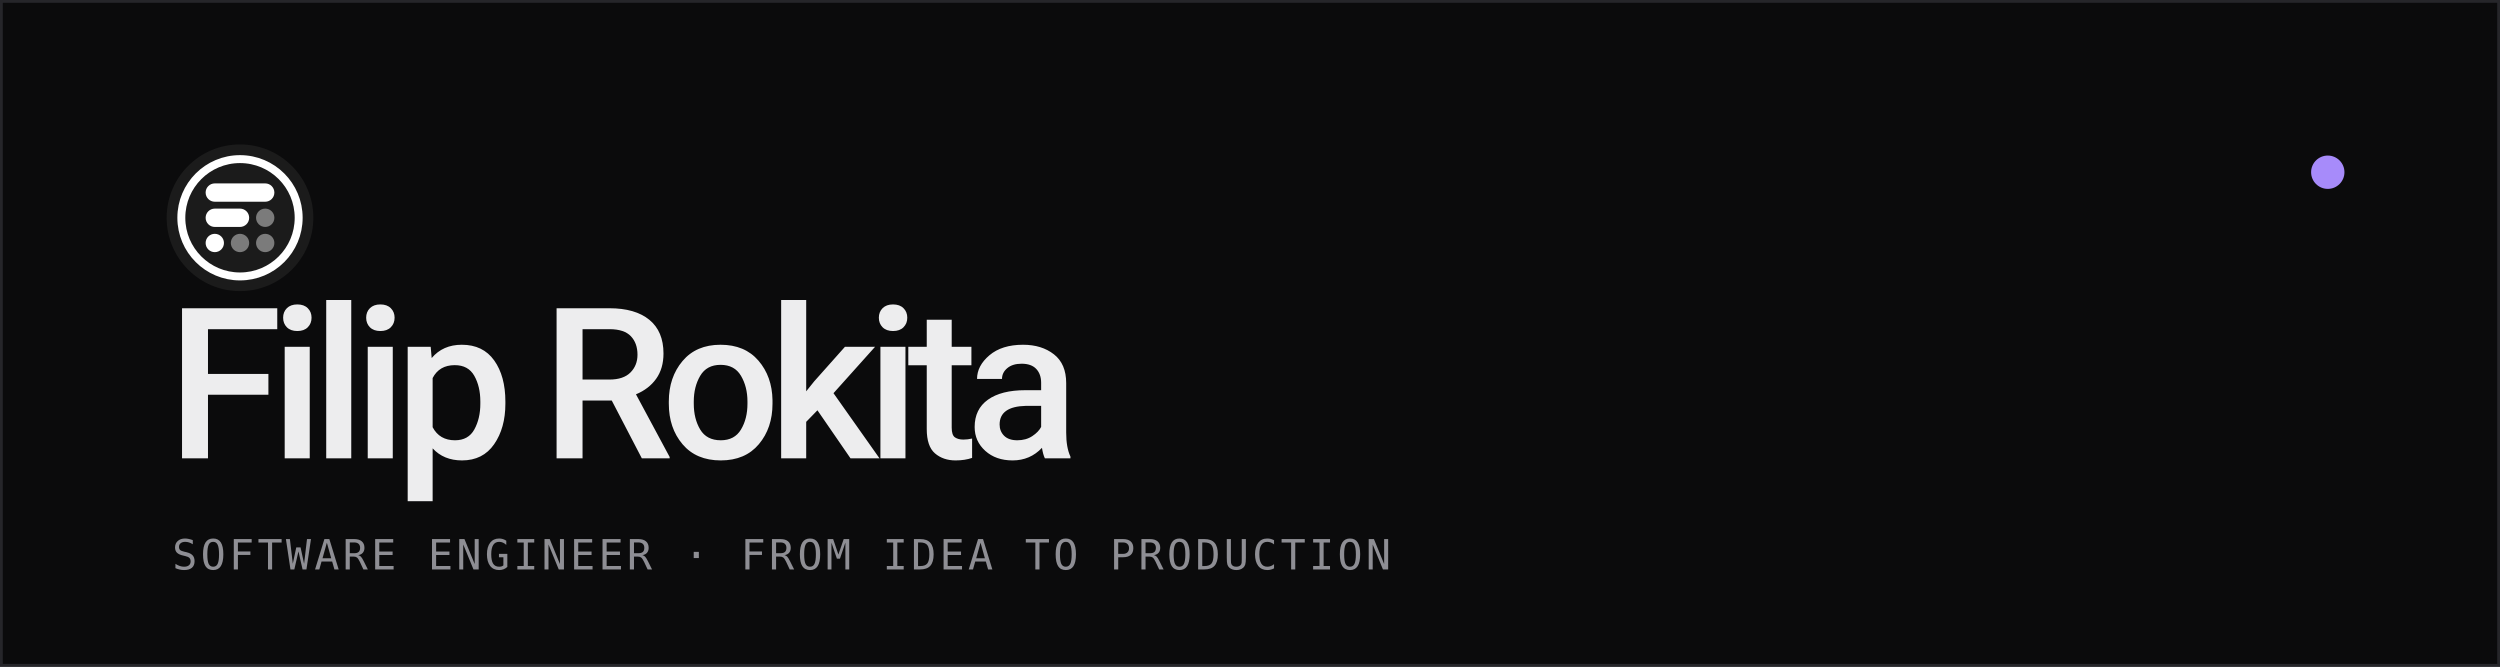
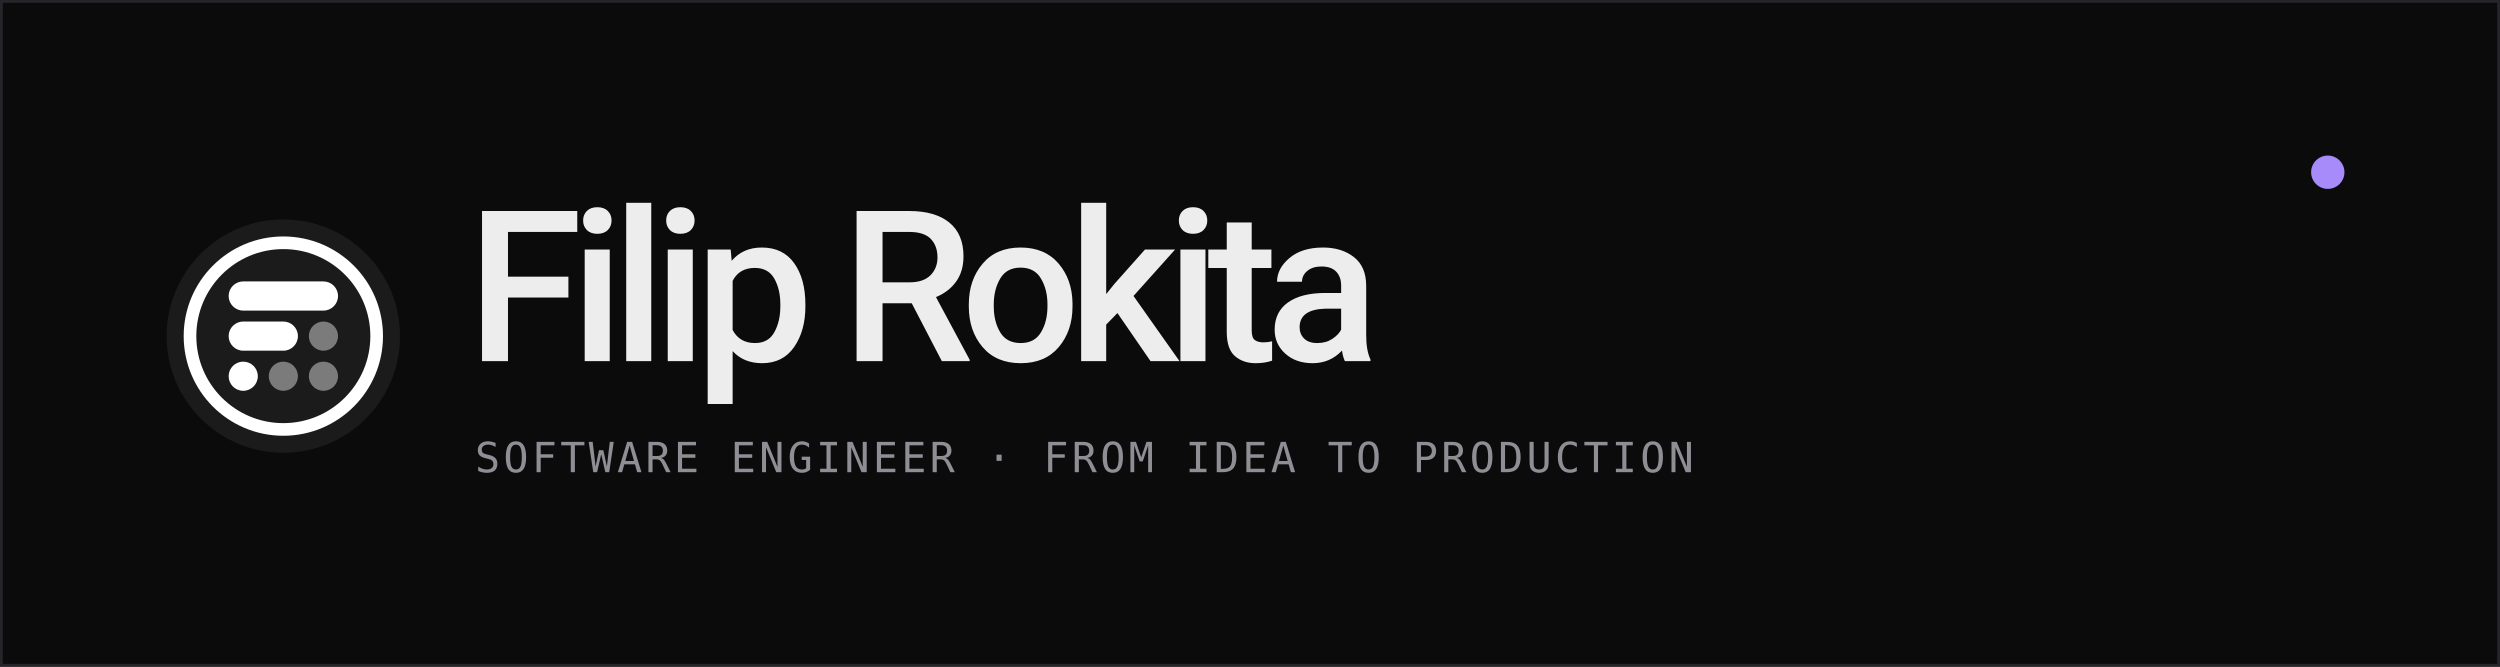
<svg xmlns="http://www.w3.org/2000/svg" width="900" height="240" viewBox="0 0 900 240" role="img" aria-label="Filip Rokita, software engineer">
  <rect width="900" height="240" fill="#0b0b0c" />
  <rect x=".5" y=".5" width="899" height="239" fill="none" stroke="#26262a" />
-   <g transform="translate(60 52) scale(1.1)">
+   <g transform="translate(60 79) scale(1.75)">
    <circle cx="24" cy="24" r="24" fill="#1b1b1b" />
    <circle cx="24" cy="24" r="19.2" fill="none" stroke="#fff" stroke-width="2.6" />
    <g transform="translate(6 6) scale(.75)" fill="#fff">
      <rect x="9" y="9" width="30" height="8" rx="4" />
      <rect x="9" y="20" width="19" height="8" rx="4" />
      <circle cx="35" cy="24" r="4" opacity=".42" />
      <circle cx="13" cy="35" r="4" />
      <circle cx="24" cy="35" r="4" opacity=".42" />
      <circle cx="35" cy="35" r="4" opacity=".42" />
    </g>
  </g>
-   <text x="60" y="165" font-family="Geist, ui-sans-serif, system-ui, -apple-system, 'Segoe UI', Roboto, sans-serif" font-size="76" font-weight="560" letter-spacing="-4.5" fill="#ededee">Filip Rokita</text>
-   <text x="62" y="205" font-family="ui-monospace, SFMono-Regular, Menlo, monospace" font-size="15" letter-spacing="1.2" fill="#8e8e94">SOFTWARE ENGINEER · FROM IDEA TO PRODUCTION</text>
+   <text x="168" y="130" font-family="Geist, ui-sans-serif, system-ui, -apple-system, 'Segoe UI', Roboto, sans-serif" font-size="76" font-weight="560" letter-spacing="-4.5" fill="#ededee">Filip Rokita</text>
+   <text x="171" y="170" font-family="ui-monospace, SFMono-Regular, Menlo, monospace" font-size="15" letter-spacing="1.2" fill="#8e8e94">SOFTWARE ENGINEER · FROM IDEA TO PRODUCTION</text>
  <circle cx="838" cy="62" r="6" fill="#a78bfa" />
</svg>
